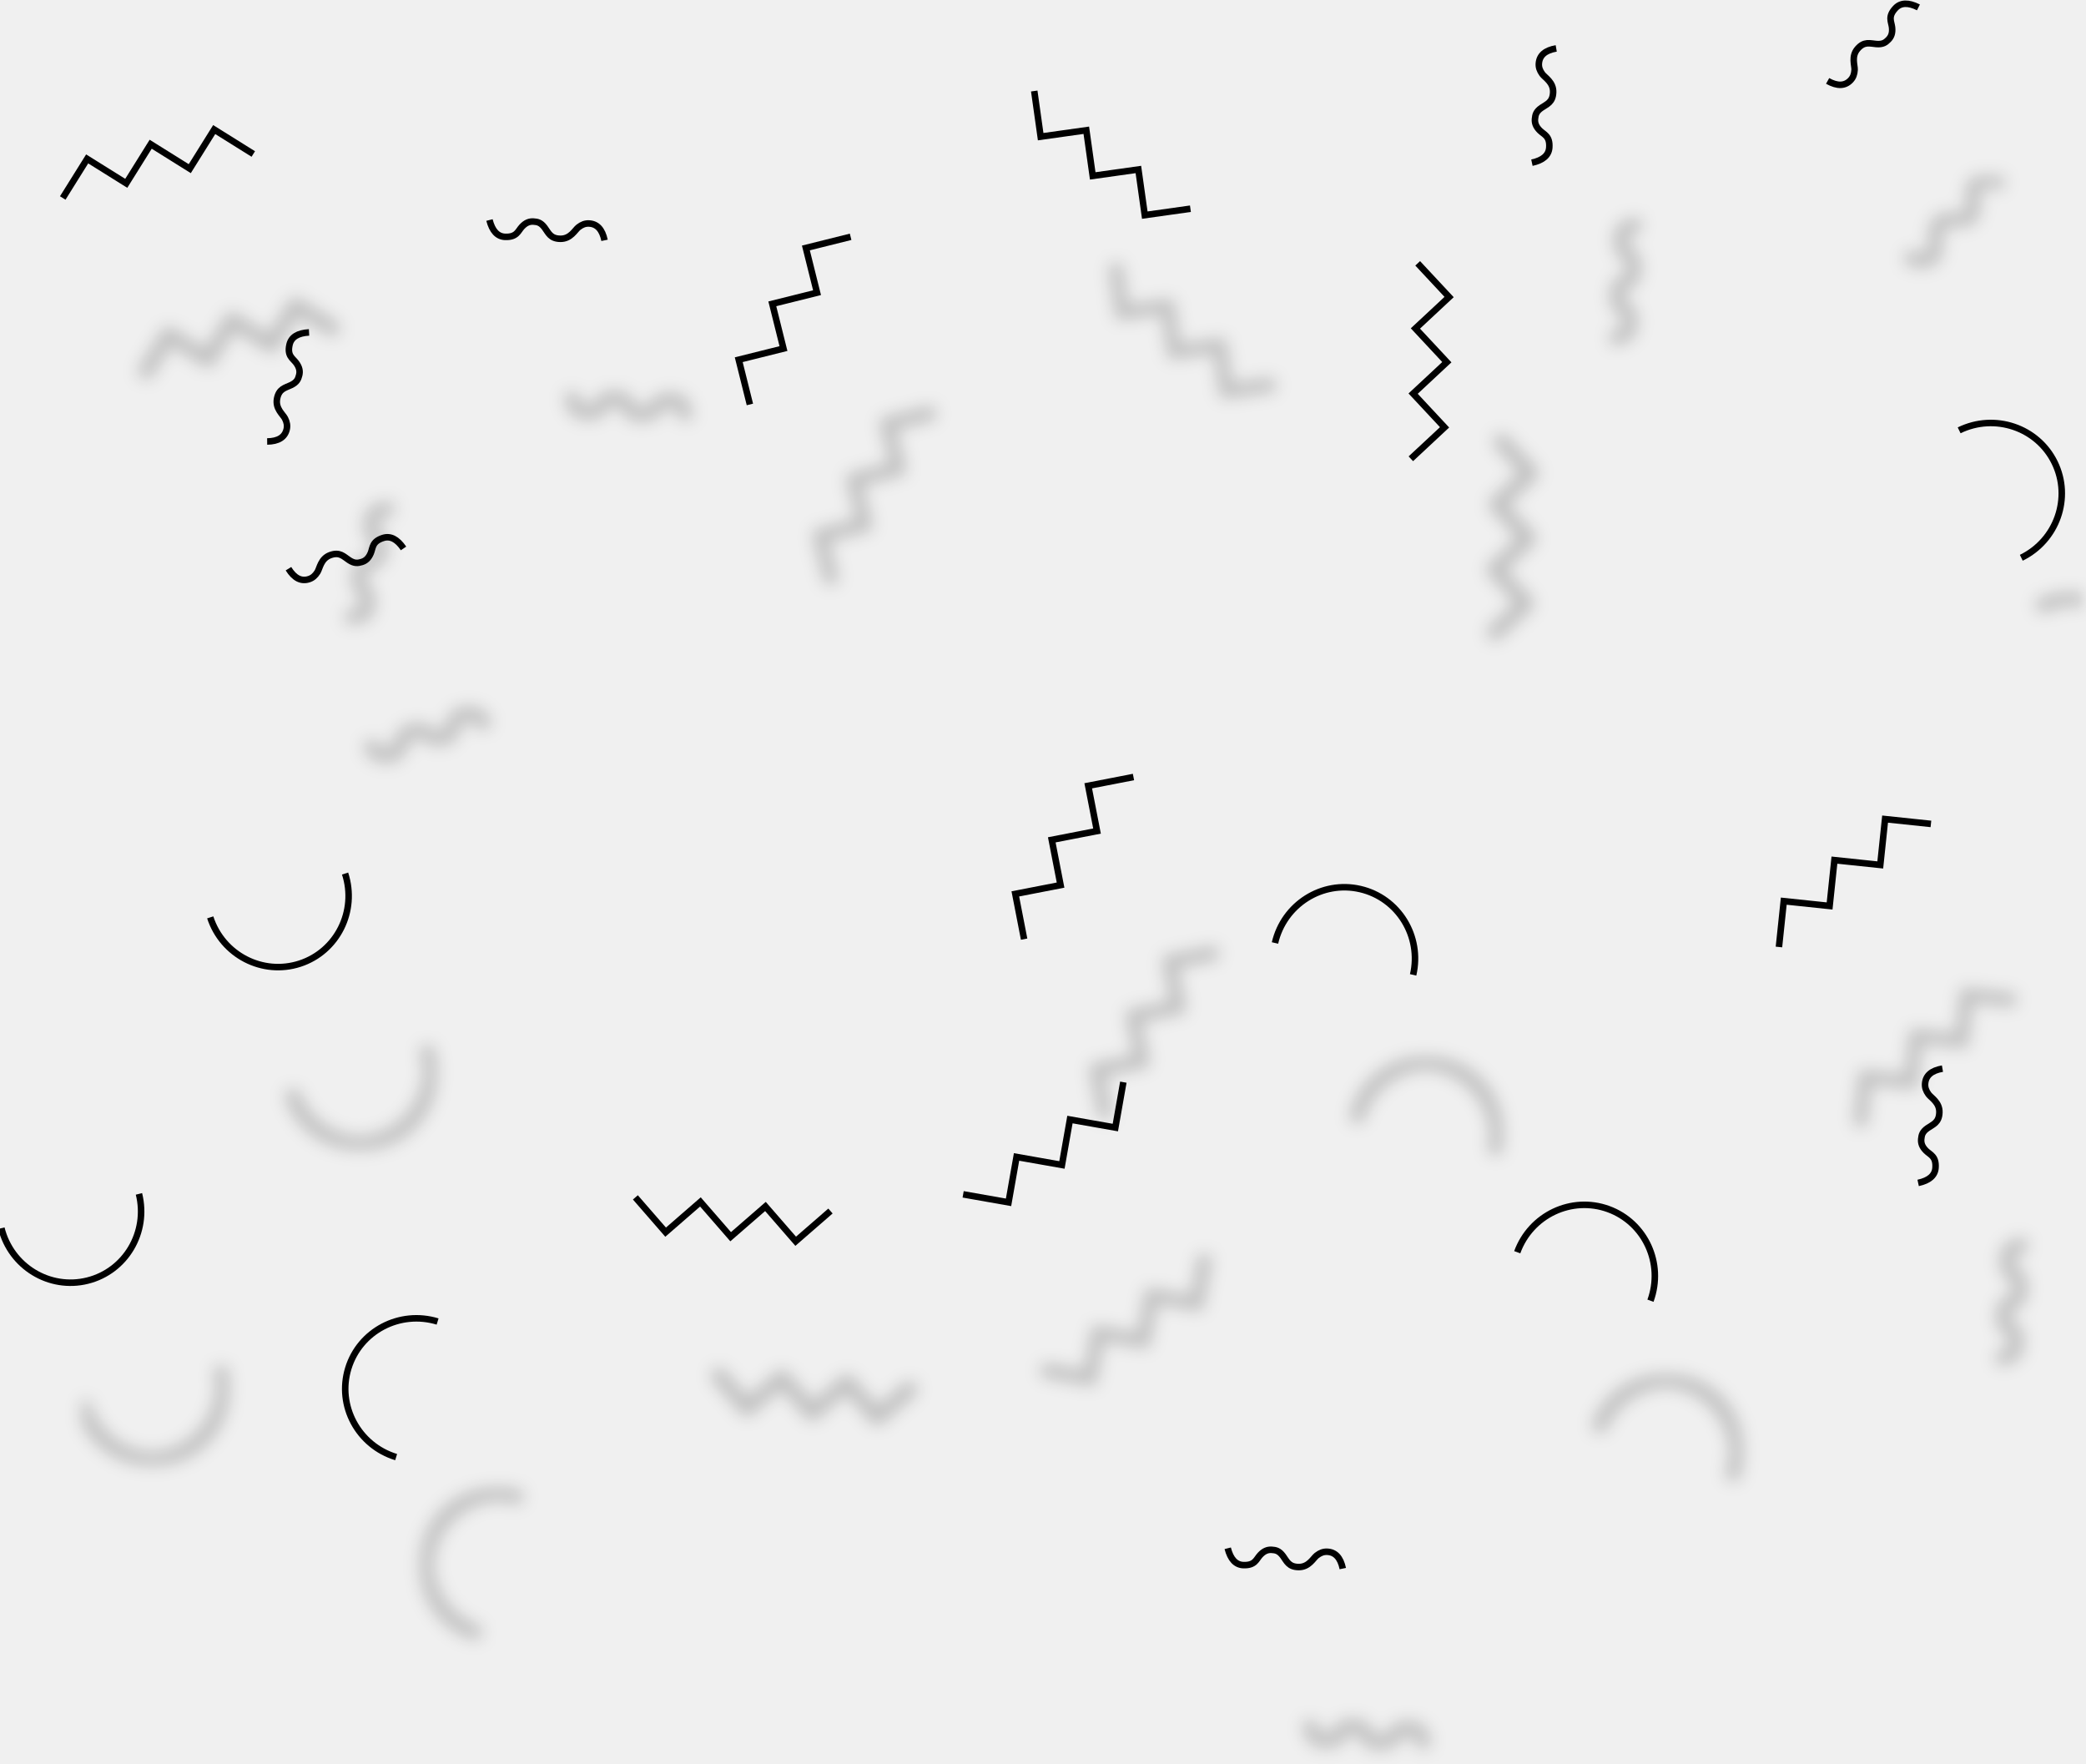
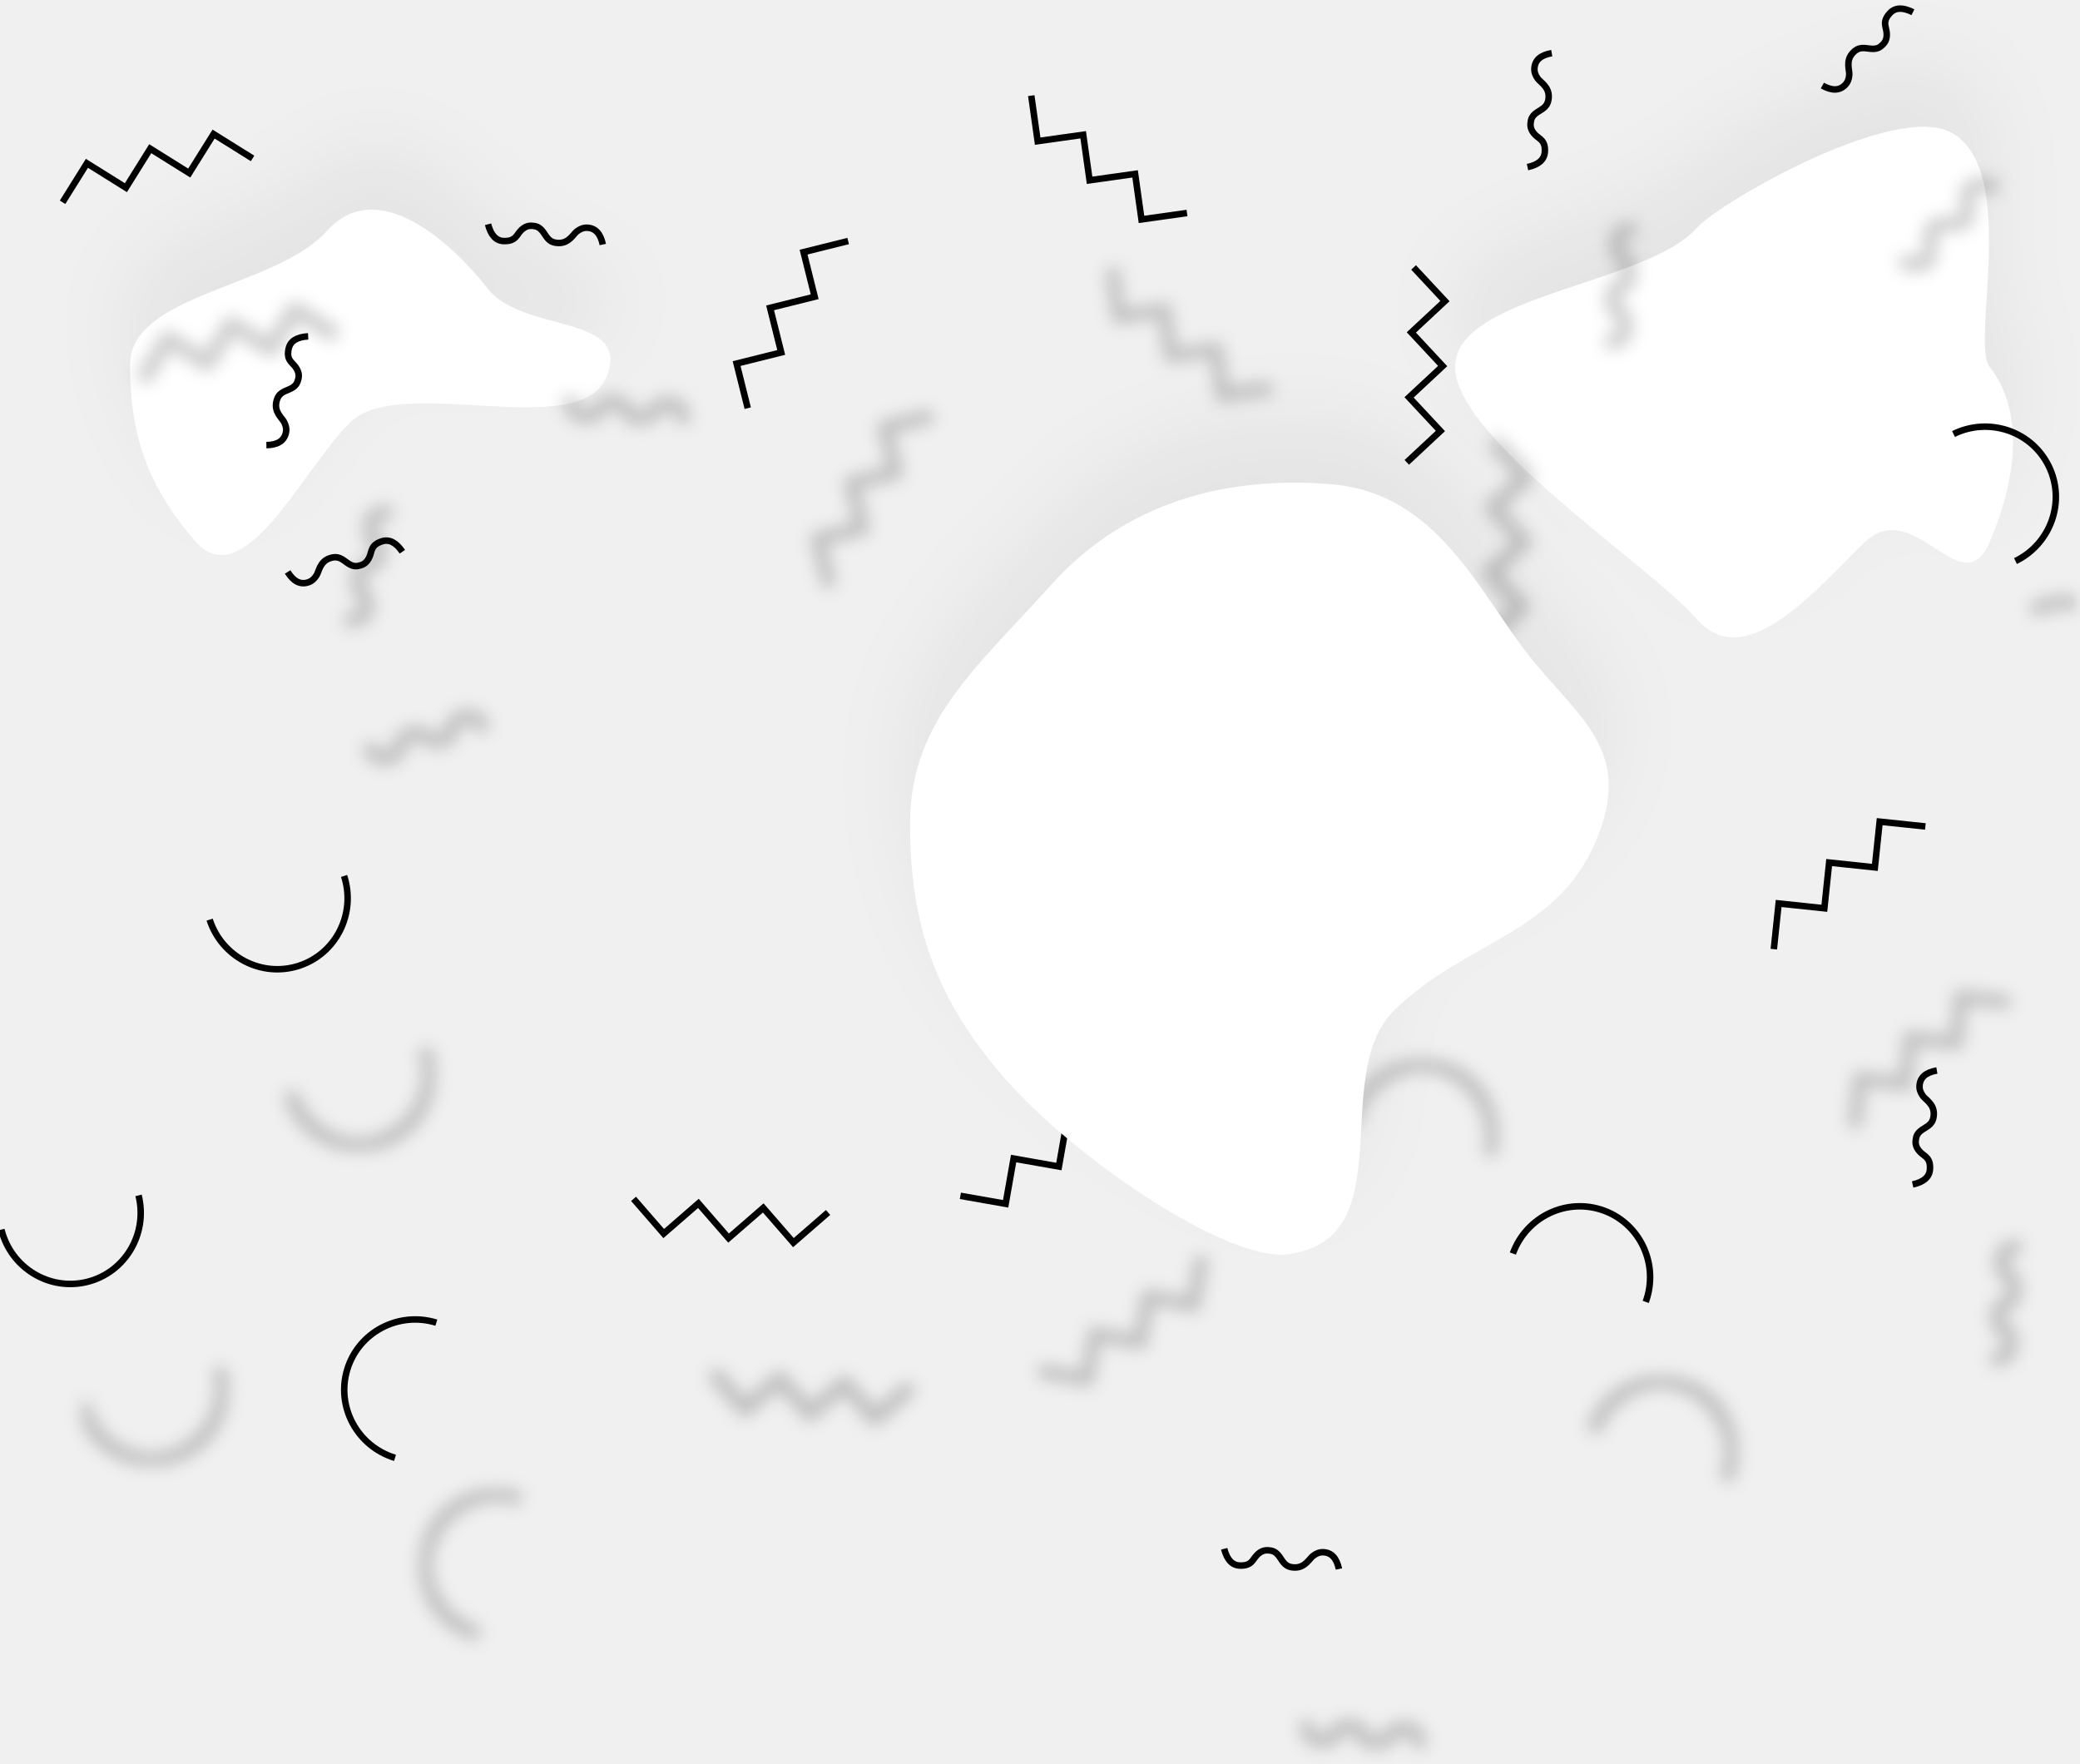
- <svg xmlns="http://www.w3.org/2000/svg" width="1280px" height="1082px" viewBox="0 0 1280 1082" version="1.1">
+ <svg xmlns="http://www.w3.org/2000/svg" xmlns:xlink="http://www.w3.org/1999/xlink" width="1280px" height="1085px" viewBox="0 0 1280 1085" version="1.1">
  <defs>
-     <filter x="-4.8%" y="-6.4%" width="114.3%" height="124.9%" filterUnits="objectBoundingBox" id="filter-1">
+     <path d="M215.863,259.539 C246.25,230.23 356.1,271.848 372.994,232.406 C389.887,192.964 321.821,205.189 300.363,177.818 C278.905,150.446 232.669,107.003 201.139,142.142 C169.609,177.281 80,180.546 80,224.733 C80,268.92 91.686,300.218 120.08,332.93 C150.314,367.764 186.881,287.491 215.863,259.539 Z" id="path-1" />
+     <filter x="-31.8%" y="-62.1%" width="163.6%" height="188.5%" filterUnits="objectBoundingBox" id="filter-2">
+       <feOffset dx="0" dy="-38" in="SourceAlpha" result="shadowOffsetOuter1" />
+       <feGaussianBlur stdDeviation="25" in="shadowOffsetOuter1" result="shadowBlurOuter1" />
+       <feColorMatrix values="0 0 0 0 0   0 0 0 0 0   0 0 0 0 0  0 0 0 0.05 0" type="matrix" in="shadowBlurOuter1" />
+     </filter>
+     <path d="M1147.464,333.672 C1177.852,304.363 1207.47,373.114 1224.363,333.672 C1241.257,294.23 1245.821,253.075 1224.363,225.703 C1212.661,210.776 1242.648,104.11 1200.69,81.537 C1165.711,62.719 1058.414,124.359 1044.08,140.335 C1012.55,175.474 895.44,181.516 895.44,225.703 C895.44,269.89 1015.686,348.103 1044.08,380.816 C1074.313,415.649 1118.483,361.624 1147.464,333.672 Z" id="path-3" />
+     <filter x="-27.4%" y="-42.0%" width="154.8%" height="159.8%" filterUnits="objectBoundingBox" id="filter-4">
+       <feOffset dx="0" dy="-38" in="SourceAlpha" result="shadowOffsetOuter1" />
+       <feGaussianBlur stdDeviation="25" in="shadowOffsetOuter1" result="shadowBlurOuter1" />
+       <feColorMatrix values="0 0 0 0 0   0 0 0 0 0   0 0 0 0 0  0 0 0 0.05 0" type="matrix" in="shadowBlurOuter1" />
+     </filter>
+     <filter x="-4.8%" y="-6.4%" width="114.3%" height="124.9%" filterUnits="objectBoundingBox" id="filter-5">
      <feMorphology radius="2" operator="dilate" in="SourceAlpha" result="shadowSpreadOuter1" />
      <feOffset dx="50" dy="108" in="shadowSpreadOuter1" result="shadowOffsetOuter1" />
      <feMorphology radius="2" operator="erode" in="SourceAlpha" result="shadowInner" />
      <feOffset dx="50" dy="108" in="shadowInner" result="shadowInner" />
      <feComposite in="shadowOffsetOuter1" in2="shadowInner" operator="out" result="shadowOffsetOuter1" />
      <feGaussianBlur stdDeviation="5" in="shadowOffsetOuter1" result="shadowBlurOuter1" />
      <feColorMatrix values="0 0 0 0 0   0 0 0 0 0   0 0 0 0 0  0 0 0 0.2 0" type="matrix" in="shadowBlurOuter1" result="shadowMatrixOuter1" />
      <feMerge>
        <feMergeNode in="shadowMatrixOuter1" />
        <feMergeNode in="SourceGraphic" />
      </feMerge>
    </filter>
+     <path d="M792.735,771.781 C864.461,762.043 816.774,661.359 858.499,621.116 C902.248,578.92 957.5,574.902 981.822,518.118 C1006.143,461.333 971.216,442.046 940.323,402.639 C909.43,363.232 884.243,303.327 819.243,297.961 C754.243,292.594 692.303,309.233 646.91,359.822 C601.516,410.412 560,443.454 560,507.07 C560,570.686 576.825,615.745 617.702,662.841 C661.23,712.991 755.746,776.803 792.735,771.781 Z" id="path-6" />
+     <filter x="-21.9%" y="-27.8%" width="143.7%" height="139.6%" filterUnits="objectBoundingBox" id="filter-7">
+       <feOffset dx="0" dy="-38" in="SourceAlpha" result="shadowOffsetOuter1" />
+       <feGaussianBlur stdDeviation="25" in="shadowOffsetOuter1" result="shadowBlurOuter1" />
+       <feColorMatrix values="0 0 0 0 0   0 0 0 0 0   0 0 0 0 0  0 0 0 0.05 0" type="matrix" in="shadowBlurOuter1" />
+     </filter>
  </defs>
  <g id="Home" stroke="none" stroke-width="1" fill="none" fill-rule="evenodd">
-     <g id="XL:-Home" transform="translate(0, -3)" stroke-width="4" stroke="#000000">
+     <g id="XL:-Home">
      <g id="header">
-         <g id="floaters" filter="url(#filter-1)">
+         <g id="Oval-Copy">
+           <use fill="black" fill-opacity="1" filter="url(#filter-2)" xlink:href="#path-1" />
+           <use fill="#FFFFFF" fill-rule="evenodd" xlink:href="#path-1" />
+         </g>
+         <g id="Oval-Copy-2">
+           <use fill="black" fill-opacity="1" filter="url(#filter-4)" xlink:href="#path-3" />
+           <use fill="#FFFFFF" fill-rule="evenodd" xlink:href="#path-3" />
+         </g>
+         <g id="floaters" filter="url(#filter-5)" stroke-width="4" stroke="#000000">
          <polyline id="Path-2" transform="translate(1131.922, 538.5307) scale(1, -1) rotate(-141) translate(-1131.922, -538.5307) " points="1071.922 548.531 1091.922 528.531 1111.922 548.531 1131.922 528.531 1151.922 548.531 1171.922 528.531 1191.922 548.531" />
          <polyline id="Path-2" transform="translate(877.8065, 224.8833) scale(-1, 1) rotate(-92) translate(-877.8065, -224.8833) " points="817.806 234.883 837.806 214.883 857.806 234.883 877.806 214.883 897.806 234.883 917.806 214.883 937.806 234.883" />
          <polyline id="Path-2" transform="translate(653.674, 523.9109) rotate(-56) translate(-653.674, -523.9109) " points="593.674 533.911 613.674 513.911 633.674 533.911 653.674 513.911 673.674 533.911 693.674 513.911 713.674 533.911" />
          <polyline id="Path-2" transform="translate(676.5287, 102.9425) scale(1, -1) rotate(-37) translate(-676.5287, -102.9425) " points="616.529 112.942 636.529 92.942 656.529 112.942 676.529 92.942 696.529 112.942 716.529 92.942 736.529 112.942" />
          <polyline id="Path-2" transform="translate(449.0387, 751.8566) scale(-1, -1) rotate(-356) translate(-449.0387, -751.8566) " points="389.039 761.857 409.039 741.857 429.039 761.857 449.039 741.857 469.039 761.857 489.039 741.857 509.039 761.857" />
          <polyline id="Path-2" transform="translate(482.474, 194.5804) scale(1, -1) rotate(-121) translate(-482.474, -194.5804) " points="422.474 204.58 442.474 184.58 462.474 204.58 482.474 184.58 502.474 204.58 522.474 184.58 542.474 204.58" />
          <path d="M1113.82,25.094 C1115.756,31.753 1119.089,35.082 1123.82,35.082 C1130.916,35.082 1131.503,31.291 1133.82,28.59 C1136.137,25.889 1138.406,25.024 1140.82,25.094 C1143.235,25.164 1145.299,25.432 1147.82,28.59 C1150.341,31.747 1151.612,35.285 1157.82,35.082 C1164.029,34.878 1166.448,29.376 1168.532,27.633 C1170.617,25.89 1172.568,25.094 1174.82,25.094 C1179.857,25.094 1183.19,28.423 1184.82,35.082" id="Path-3" transform="translate(1149.32, 30.09015) rotate(-227) translate(-1149.32, -30.09015) " />
          <path d="M911.964,62.766 C913.9,69.425 917.233,72.754 921.964,72.754 C929.06,72.754 929.647,68.963 931.964,66.262 C934.281,63.561 936.55,62.697 938.964,62.766 C941.379,62.836 943.443,63.105 945.964,66.262 C948.485,69.419 949.756,72.957 955.964,72.754 C962.173,72.551 964.592,67.048 966.676,65.305 C968.76,63.562 970.712,62.766 972.964,62.766 C978.001,62.766 981.334,66.095 982.964,72.754" id="Path-3" transform="translate(947.4642, 67.76231) scale(-1, -1) rotate(-266) translate(-947.4642, -67.76231) " />
          <path d="M1148.964,688.766 C1150.9,695.425 1154.233,698.754 1158.964,698.754 C1166.06,698.754 1166.647,694.963 1168.964,692.262 C1171.281,689.561 1173.55,688.697 1175.964,688.766 C1178.379,688.836 1180.443,689.105 1182.964,692.262 C1185.485,695.419 1186.756,698.957 1192.964,698.754 C1199.173,698.551 1201.592,693.048 1203.676,691.305 C1205.76,689.562 1207.712,688.766 1209.964,688.766 C1215.001,688.766 1218.334,692.095 1219.964,698.754" id="Path-3-Copy" transform="translate(1184.464, 693.7623) scale(-1, -1) rotate(-266) translate(-1184.464, -693.7623) " />
          <path d="M176.808,340.729 C178.743,347.388 182.077,350.717 186.808,350.717 C193.904,350.717 194.49,346.926 196.808,344.225 C199.125,341.524 201.393,340.66 203.808,340.729 C206.222,340.799 208.286,341.068 210.808,344.225 C213.329,347.382 214.599,350.92 220.808,350.717 C227.016,350.514 229.435,345.011 231.52,343.268 C233.604,341.525 235.556,340.729 237.808,340.729 C242.844,340.729 246.178,344.058 247.808,350.717" id="Path-3" transform="translate(212.3076, 345.7254) rotate(-198) translate(-212.3076, -345.7254) " />
          <path d="M300.153,139.24 C302.089,145.898 305.422,149.228 310.153,149.228 C317.249,149.228 317.836,145.437 320.153,142.735 C322.47,140.034 324.738,139.17 327.153,139.24 C329.567,139.309 331.632,139.578 334.153,142.735 C336.674,145.893 337.945,149.431 344.153,149.228 C350.361,149.024 352.781,143.521 354.865,141.779 C356.949,140.036 358.901,139.24 361.153,139.24 C366.19,139.24 369.523,142.569 371.153,149.228" id="Path-3" transform="translate(335.6529, 144.2359) rotate(-358) translate(-335.6529, -144.2359) " />
          <path d="M753.153,954.24 C755.089,960.898 758.422,964.228 763.153,964.228 C770.249,964.228 770.836,960.437 773.153,957.735 C775.47,955.034 777.738,954.17 780.153,954.24 C782.567,954.309 784.632,954.578 787.153,957.735 C789.674,960.893 790.944,964.431 797.153,964.228 C803.361,964.024 805.781,958.521 807.865,956.779 C809.949,955.036 811.901,954.24 814.153,954.24 C819.19,954.24 822.523,957.569 824.153,964.228" id="Path-3-Copy-2" transform="translate(788.6529, 959.2359) rotate(-358) translate(-788.6529, -959.2359) " />
          <polyline id="Path-2" transform="translate(94.71171, 101.2408) rotate(-13) translate(-94.71171, -101.2408) " points="34.712 111.241 54.712 91.241 74.712 111.241 94.712 91.241 114.712 111.241 134.712 91.241 154.712 111.241" />
          <path d="M141.282,235.427 C143.217,242.085 146.551,245.415 151.282,245.415 C158.378,245.415 158.964,241.624 161.282,238.923 C163.599,236.222 165.867,235.357 168.282,235.427 C170.696,235.496 172.761,235.765 175.282,238.923 C177.803,242.08 179.073,245.618 185.282,245.415 C191.49,245.211 193.909,239.709 195.994,237.966 C198.078,236.223 200.03,235.427 202.282,235.427 C207.318,235.427 210.652,238.756 212.282,245.415" id="Path-3" transform="translate(176.7817, 240.4231) scale(-1, -1) rotate(-77) translate(-176.7817, -240.4231) " />
          <path d="M212.757,892.531 C237.057,892.531 256.757,873.056 256.757,849.031 C256.757,825.007 237.057,805.531 212.757,805.531" id="Oval-2" transform="translate(234.7569, 849.0314) rotate(-163) translate(-234.7569, -849.0314) " />
          <path d="M1219,340 C1243.301,340 1263,320.524 1263,296.5 C1263,272.476 1243.301,253 1219,253" id="Oval-2" transform="translate(1241, 296.5) scale(-1, 1) rotate(-154) translate(-1241, -296.5) " />
          <path d="M957.401,809.051 C981.702,809.051 1001.401,789.576 1001.401,765.551 C1001.401,741.527 981.702,722.051 957.401,722.051" id="Oval-2" transform="translate(979.4011, 765.5511) scale(-1, -1) rotate(-250) translate(-979.4011, -765.5511) " />
          <path d="M807.684,613.448 C831.984,613.448 851.684,593.972 851.684,569.948 C851.684,545.923 831.984,526.448 807.684,526.448" id="Oval-2" transform="translate(829.6836, 569.9476) rotate(-77) translate(-829.6836, -569.9476) " />
          <path d="M155.169,616.865 C179.47,616.865 199.169,597.39 199.169,573.365 C199.169,549.341 179.47,529.865 155.169,529.865" id="Oval-2" transform="translate(177.1693, 573.3655) rotate(-288) translate(-177.1693, -573.3655) " />
          <path d="M26.379,810.922 C50.679,810.922 70.379,791.447 70.379,767.422 C70.379,743.398 50.679,723.922 26.379,723.922" id="Oval-2" transform="translate(48.37864, 767.4224) scale(-1, -1) rotate(-104) translate(-48.37864, -767.4224) " />
          <polyline id="Path-2" transform="translate(645.8849, 709.6061) scale(1, -1) rotate(-325) translate(-645.8849, -709.6061) " points="585.885 719.606 605.885 699.606 625.885 719.606 645.885 699.606 665.885 719.606 685.885 699.606 705.885 719.606" />
        </g>
+         <g id="Oval">
+           <use fill="black" fill-opacity="1" filter="url(#filter-7)" xlink:href="#path-6" />
+           <use fill="#FFFFFF" fill-rule="evenodd" xlink:href="#path-6" />
+         </g>
      </g>
    </g>
  </g>
</svg>
